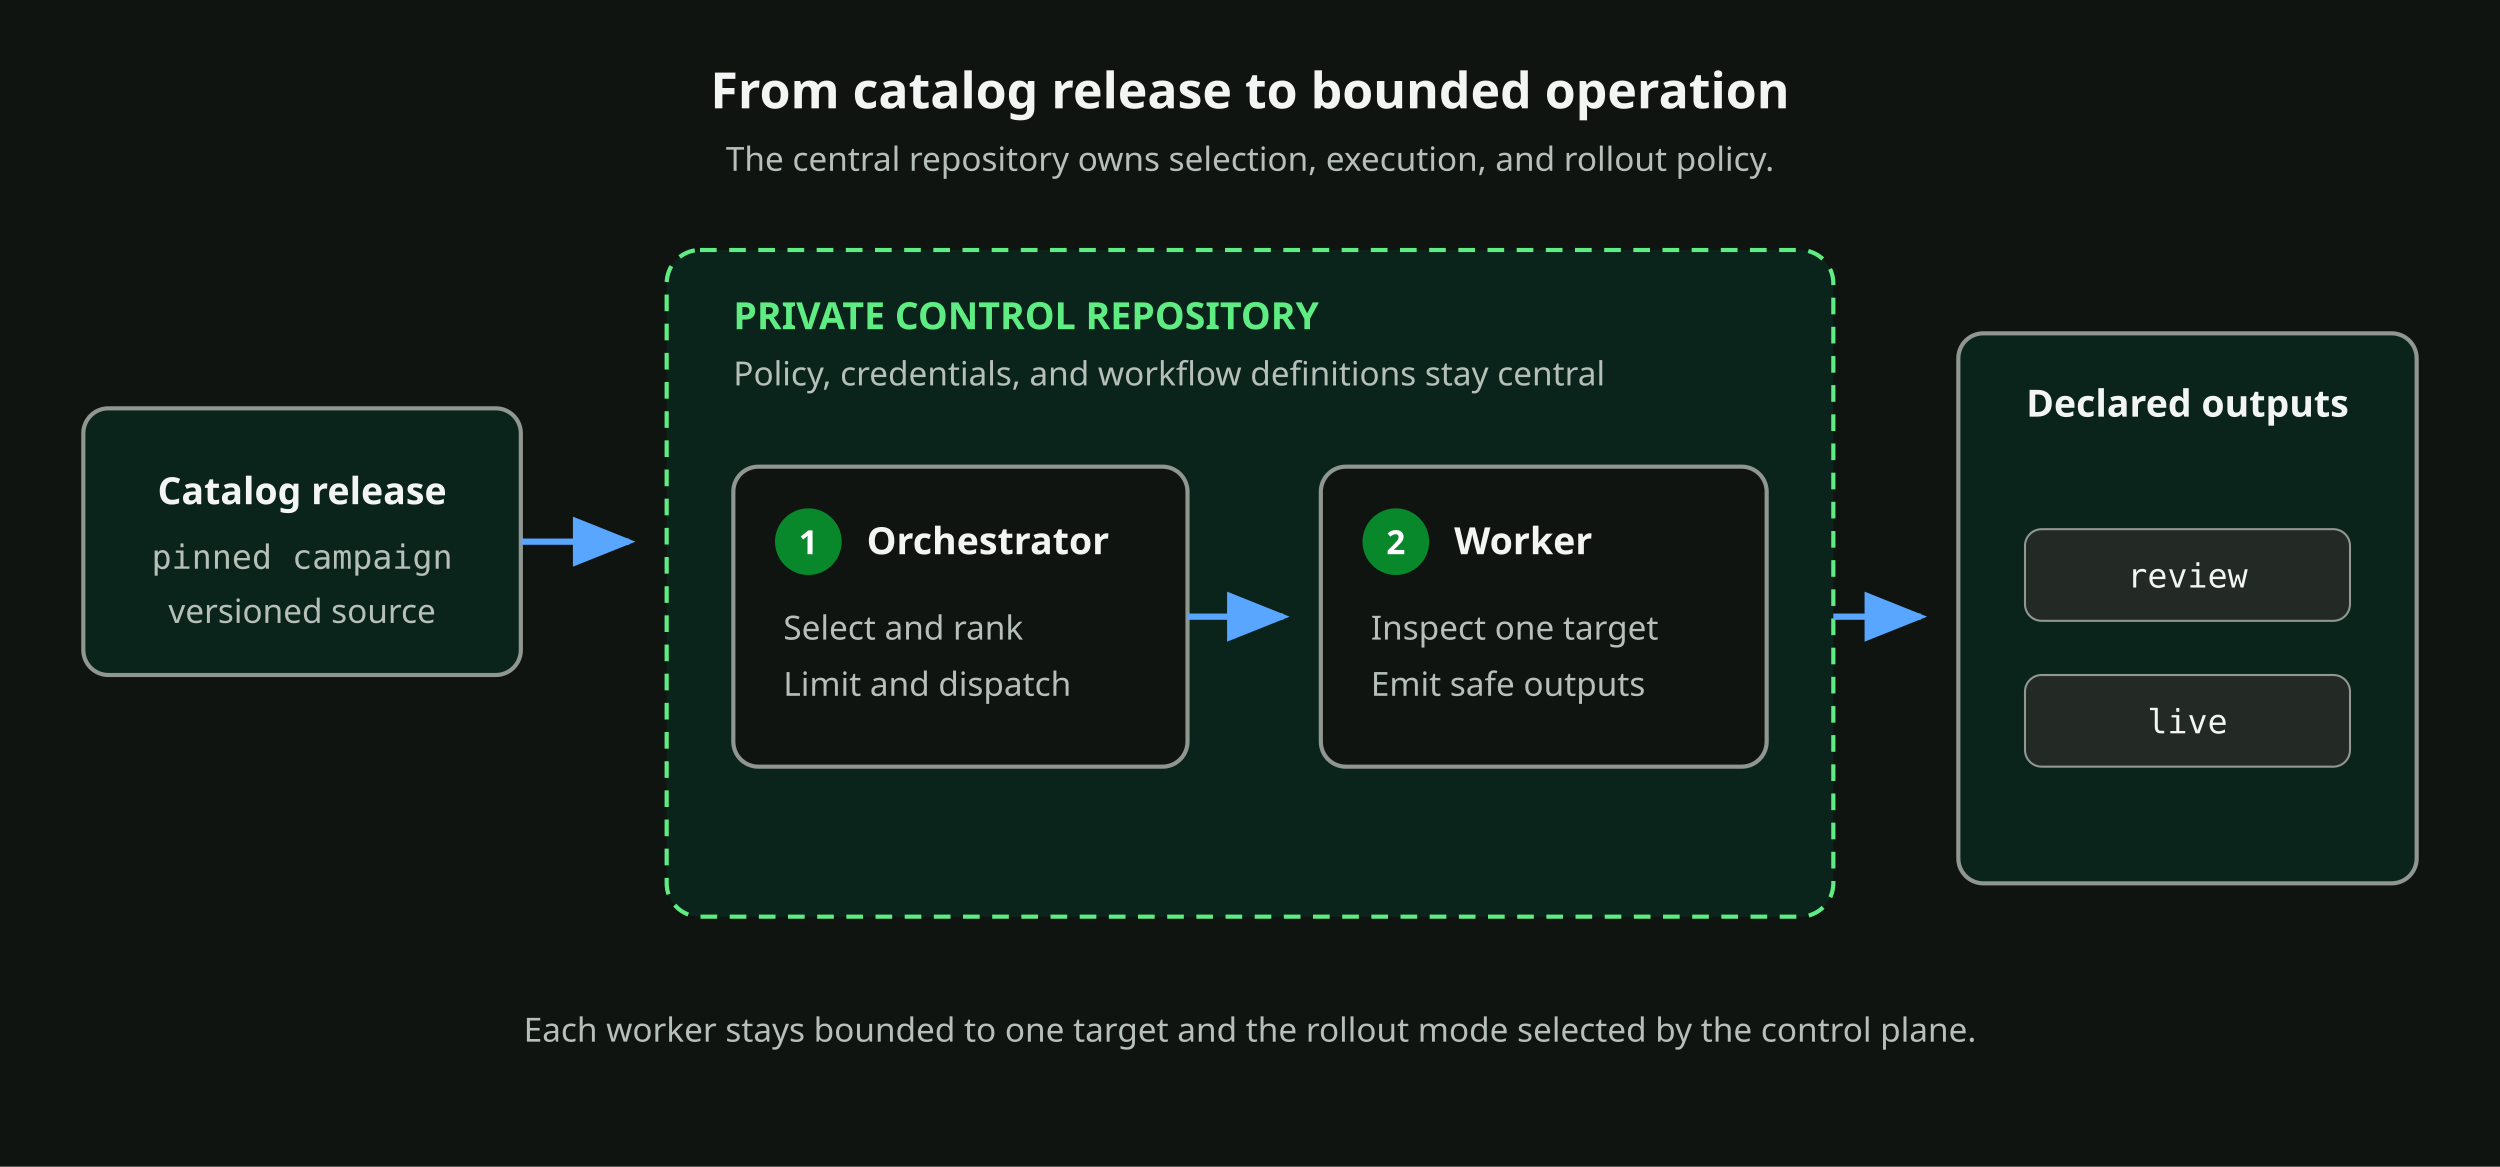
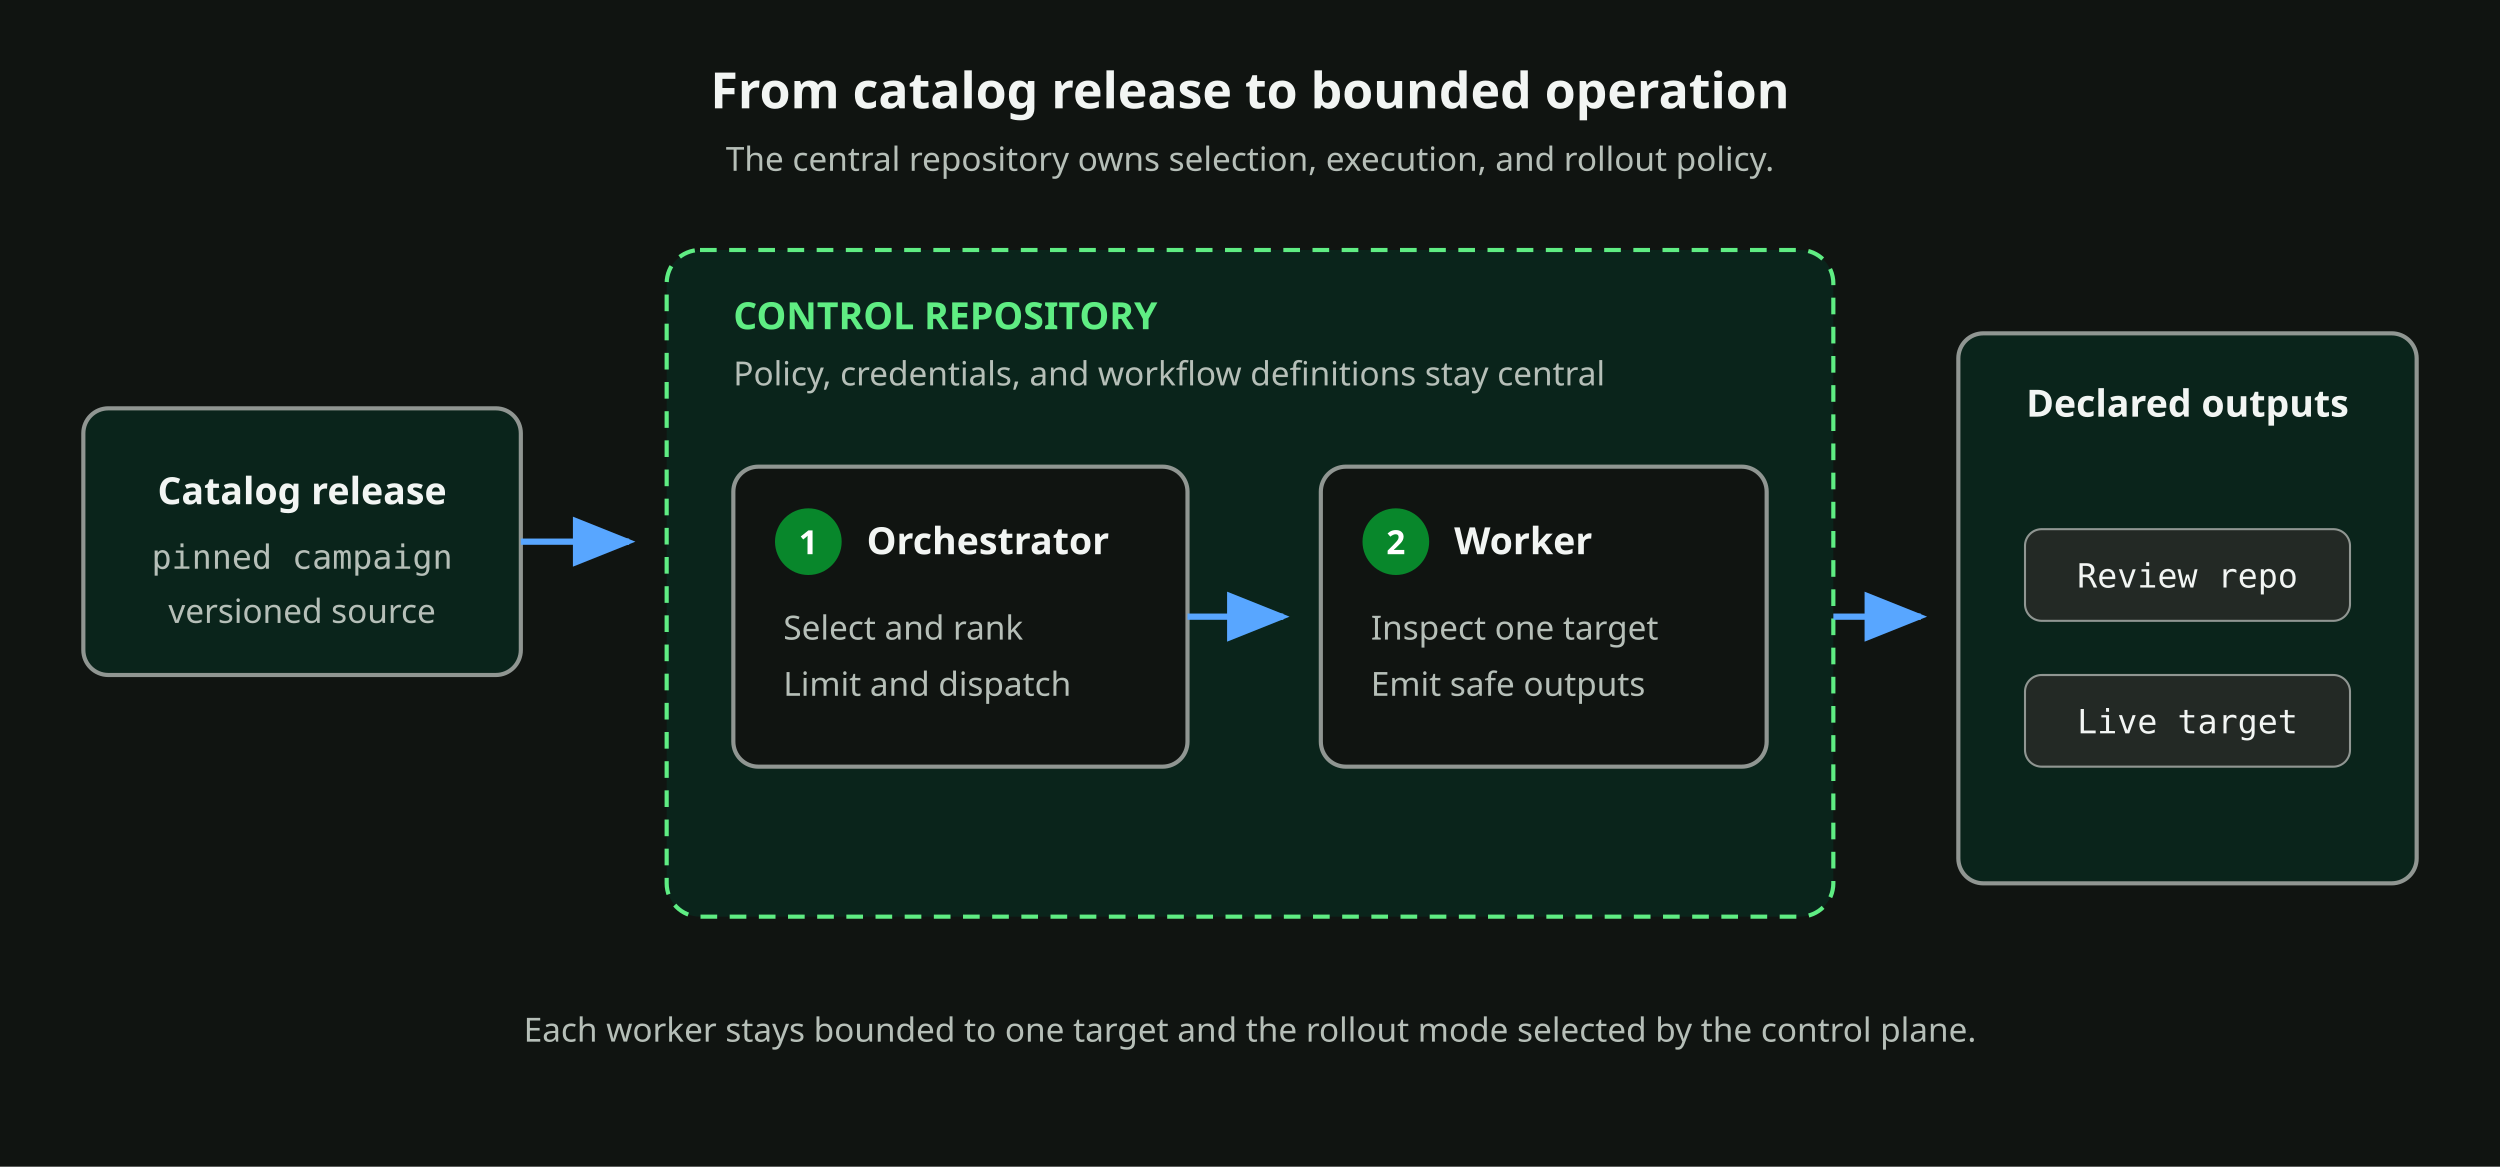
<svg xmlns="http://www.w3.org/2000/svg" width="1200" height="560" viewBox="0 0 1200 560" role="img" aria-labelledby="title description" data-visual-kind="diagram" data-visual-id="control-plane-mental-model">
  <defs>
    <marker id="arrow" markerWidth="10" markerHeight="8" refX="9" refY="4" orient="auto">
      <path d="M0 0L10 4L0 8Z" fill="#58a6ff" />
    </marker>
  </defs>
  <rect width="1200" height="560" fill="#101411" />
  <text x="600" y="52" text-anchor="middle" font-family="Mona Sans, system-ui, sans-serif" font-size="24" font-weight="700" fill="#f2f5f3">From catalog release to bounded operation</text>
  <text x="600" y="82" text-anchor="middle" font-family="Mona Sans, system-ui, sans-serif" font-size="16" fill="#b6bfb8">The central repository owns selection, execution, and rollout policy.</text>
  <g data-node="catalog-release">
    <rect x="40" y="196" width="210" height="128" rx="12" fill="#0a241b" stroke="#909692" stroke-width="2" />
    <text x="145" y="242" text-anchor="middle" font-family="Mona Sans, system-ui, sans-serif" font-size="18" font-weight="700" fill="#f2f5f3">Catalog release</text>
    <text x="145" y="273" text-anchor="middle" font-family="Mona Sans Mono, ui-monospace, monospace" font-size="16" fill="#b6bfb8">pinned campaign</text>
    <text x="145" y="299" text-anchor="middle" font-family="Mona Sans, system-ui, sans-serif" font-size="16" fill="#b6bfb8">versioned source</text>
  </g>
  <path d="M250 260H302" fill="none" stroke="#58a6ff" stroke-width="3" marker-end="url(#arrow)" />
-   <g data-node="private-control-repository">
+   <g data-node="control-repository">
    <rect x="320" y="120" width="560" height="320" rx="16" fill="#0a241b" stroke="#5fed83" stroke-width="2" stroke-dasharray="8 6" />
-     <text x="352" y="158" font-family="Mona Sans, system-ui, sans-serif" font-size="18" font-weight="700" fill="#5fed83">PRIVATE CONTROL REPOSITORY</text>
+     <text x="352" y="158" font-family="Mona Sans, system-ui, sans-serif" font-size="18" font-weight="700" fill="#5fed83">CONTROL REPOSITORY</text>
    <text x="352" y="185" font-family="Mona Sans, system-ui, sans-serif" font-size="16" fill="#b6bfb8">Policy, credentials, and workflow definitions stay central</text>
  </g>
  <g data-node="orchestrator">
    <rect x="352" y="224" width="218" height="144" rx="12" fill="#101411" stroke="#909692" stroke-width="2" />
    <circle cx="388" cy="260" r="16" fill="#08872b" />
    <text x="388" y="266" text-anchor="middle" font-family="Mona Sans, system-ui, sans-serif" font-size="16" font-weight="700" fill="#ffffff">1</text>
    <text x="416" y="266" font-family="Mona Sans, system-ui, sans-serif" font-size="18" font-weight="700" fill="#f2f5f3">Orchestrator</text>
    <text x="376" y="307" font-family="Mona Sans, system-ui, sans-serif" font-size="16" fill="#b6bfb8">Select and rank</text>
    <text x="376" y="334" font-family="Mona Sans, system-ui, sans-serif" font-size="16" fill="#b6bfb8">Limit and dispatch</text>
  </g>
  <path d="M570 296H616" fill="none" stroke="#58a6ff" stroke-width="3" marker-end="url(#arrow)" />
  <g data-node="worker">
    <rect x="634" y="224" width="214" height="144" rx="12" fill="#101411" stroke="#909692" stroke-width="2" />
    <circle cx="670" cy="260" r="16" fill="#08872b" />
    <text x="670" y="266" text-anchor="middle" font-family="Mona Sans, system-ui, sans-serif" font-size="16" font-weight="700" fill="#ffffff">2</text>
    <text x="698" y="266" font-family="Mona Sans, system-ui, sans-serif" font-size="18" font-weight="700" fill="#f2f5f3">Worker</text>
    <text x="658" y="307" font-family="Mona Sans, system-ui, sans-serif" font-size="16" fill="#b6bfb8">Inspect one target</text>
    <text x="658" y="334" font-family="Mona Sans, system-ui, sans-serif" font-size="16" fill="#b6bfb8">Emit safe outputs</text>
  </g>
  <path d="M880 296H922" fill="none" stroke="#58a6ff" stroke-width="3" marker-end="url(#arrow)" />
  <g data-node="rollout-modes">
    <rect x="940" y="160" width="220" height="264" rx="12" fill="#0a241b" stroke="#909692" stroke-width="2" />
    <text x="1050" y="200" text-anchor="middle" font-family="Mona Sans, system-ui, sans-serif" font-size="18" font-weight="700" fill="#f2f5f3">Declared outputs</text>
    <rect x="972" y="254" width="156" height="44" rx="8" fill="#232925" stroke="#909692" />
-     <text x="1050" y="282" text-anchor="middle" font-family="Mona Sans Mono, ui-monospace, monospace" font-size="16" fill="#f2f5f3">review</text>
+     <text x="1050" y="282" text-anchor="middle" font-family="Mona Sans Mono, ui-monospace, monospace" font-size="16" fill="#f2f5f3">Review repo</text>
    <rect x="972" y="324" width="156" height="44" rx="8" fill="#232925" stroke="#909692" />
-     <text x="1050" y="352" text-anchor="middle" font-family="Mona Sans Mono, ui-monospace, monospace" font-size="16" fill="#f2f5f3">live</text>
+     <text x="1050" y="352" text-anchor="middle" font-family="Mona Sans Mono, ui-monospace, monospace" font-size="16" fill="#f2f5f3">Live target</text>
  </g>
  <text x="600" y="500" text-anchor="middle" font-family="Mona Sans, system-ui, sans-serif" font-size="16" fill="#b6bfb8">Each worker stays bounded to one target and the rollout mode selected by the control plane.</text>
</svg>
